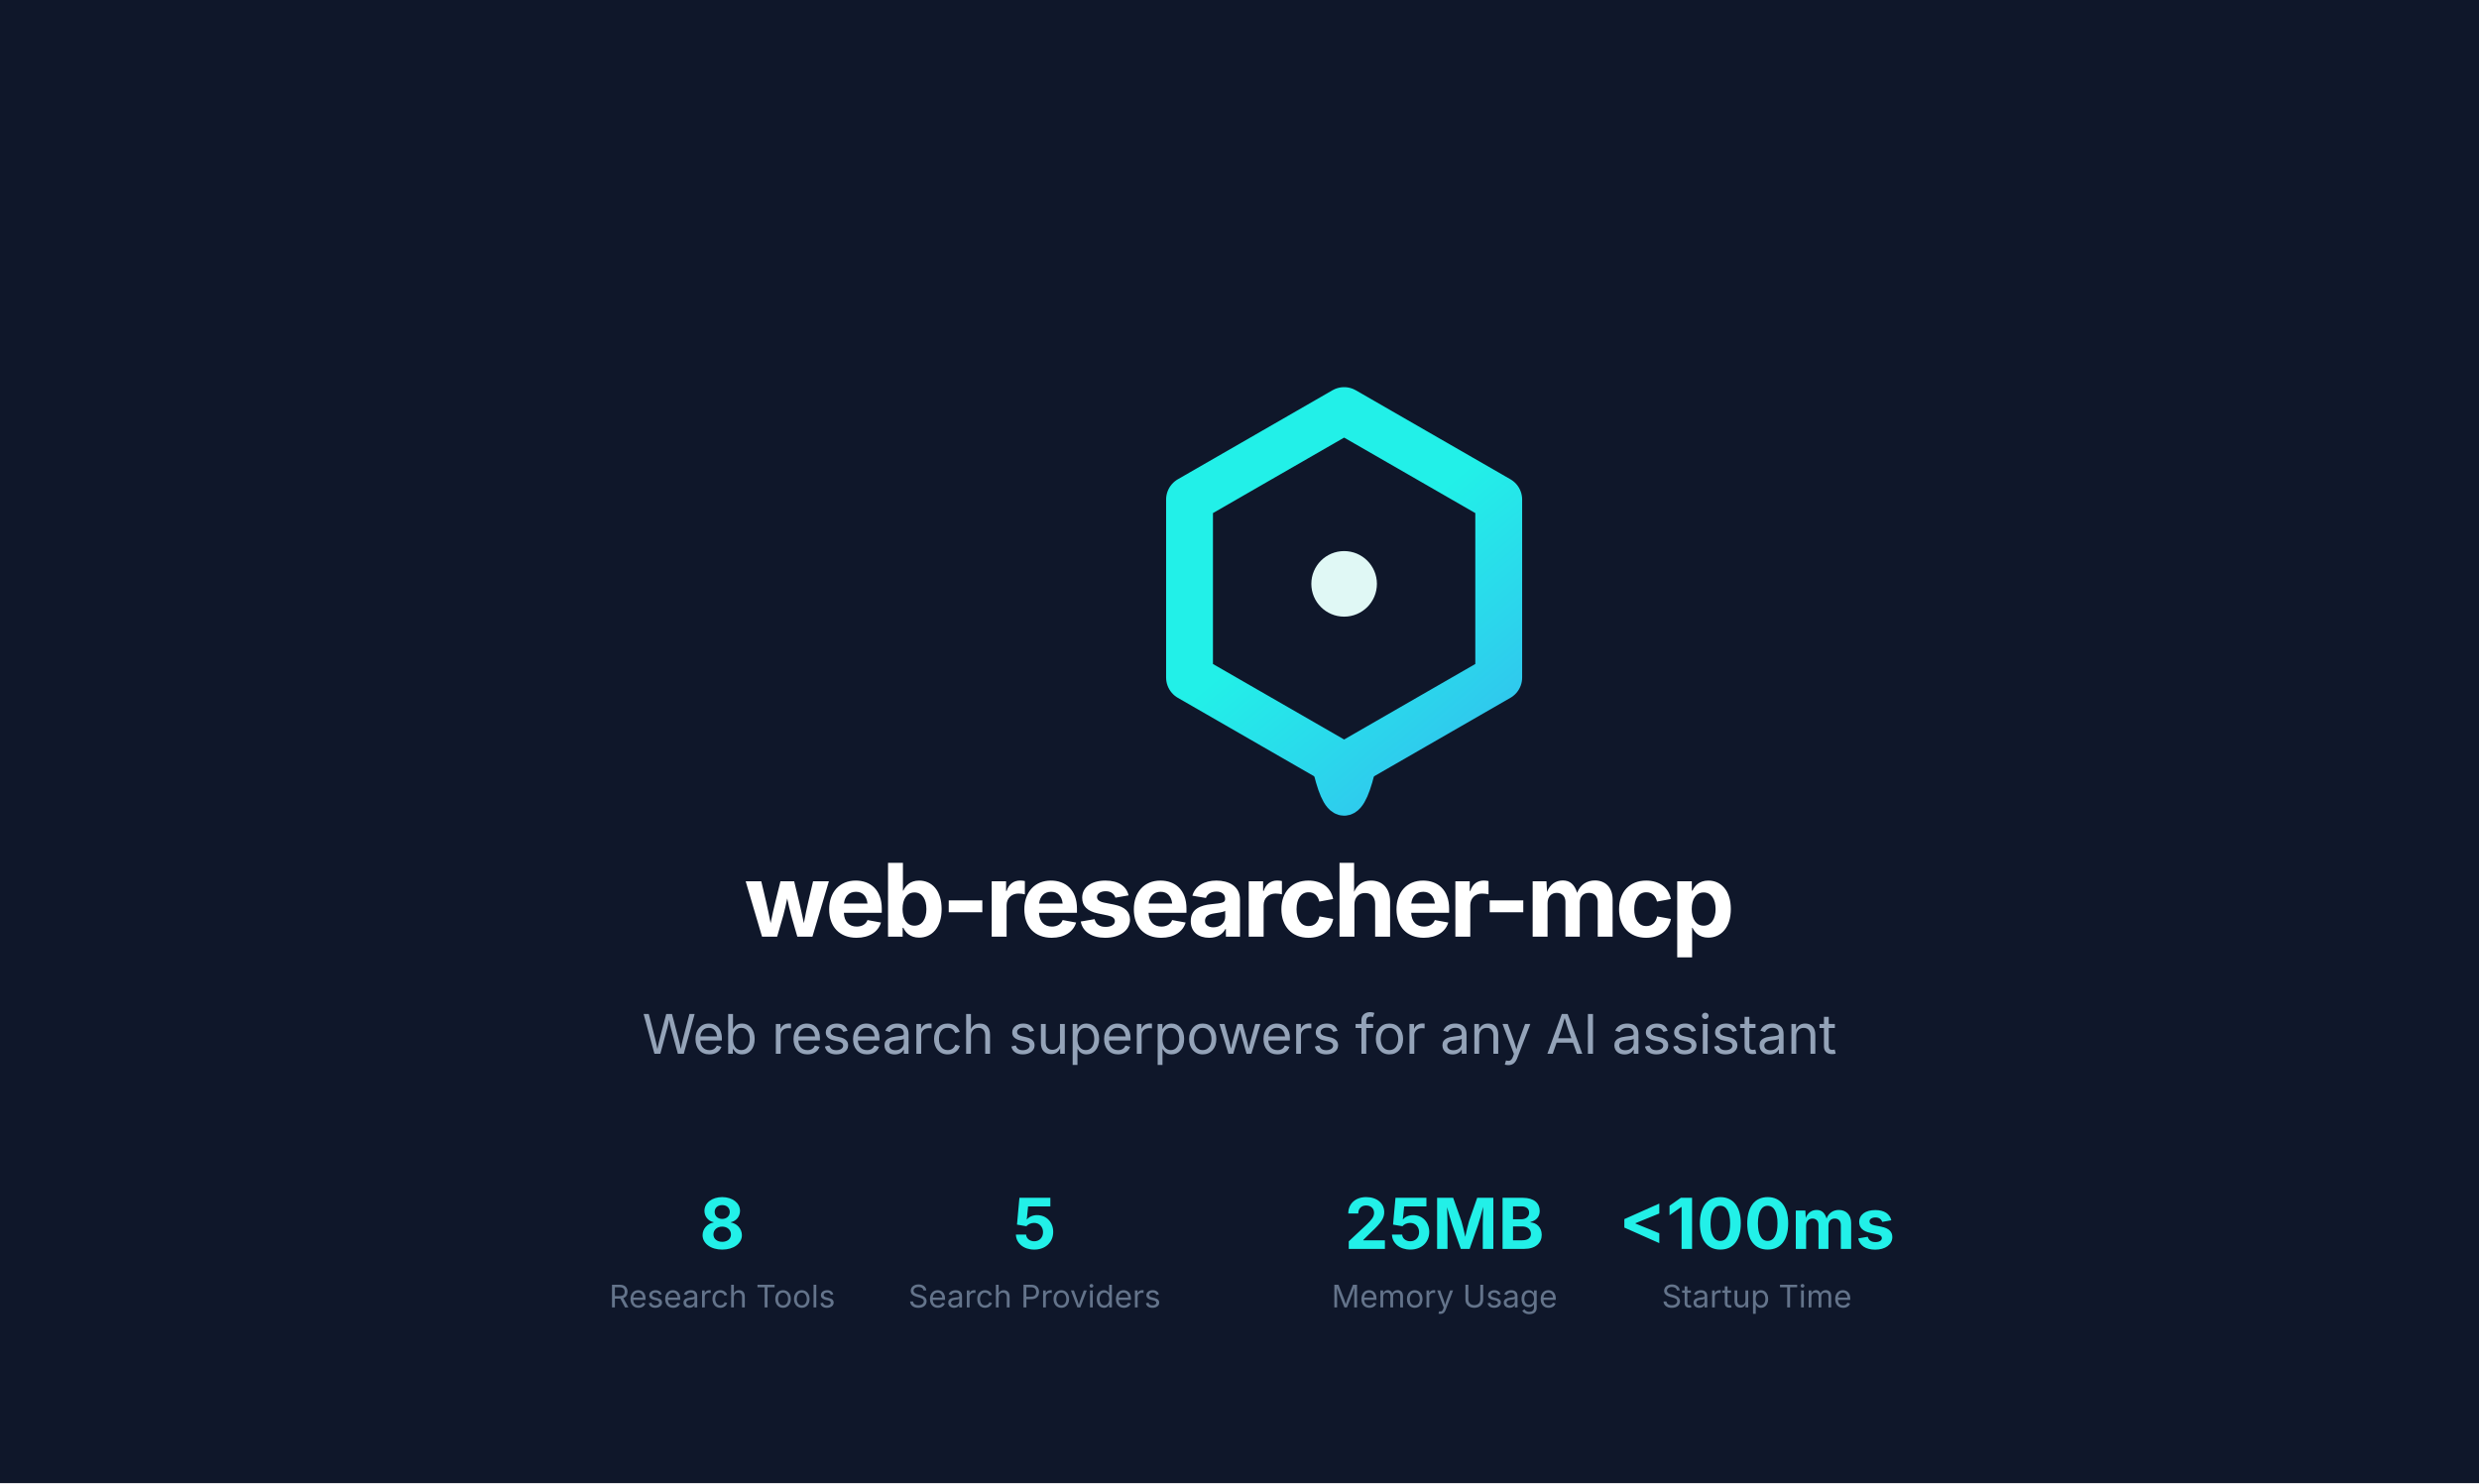
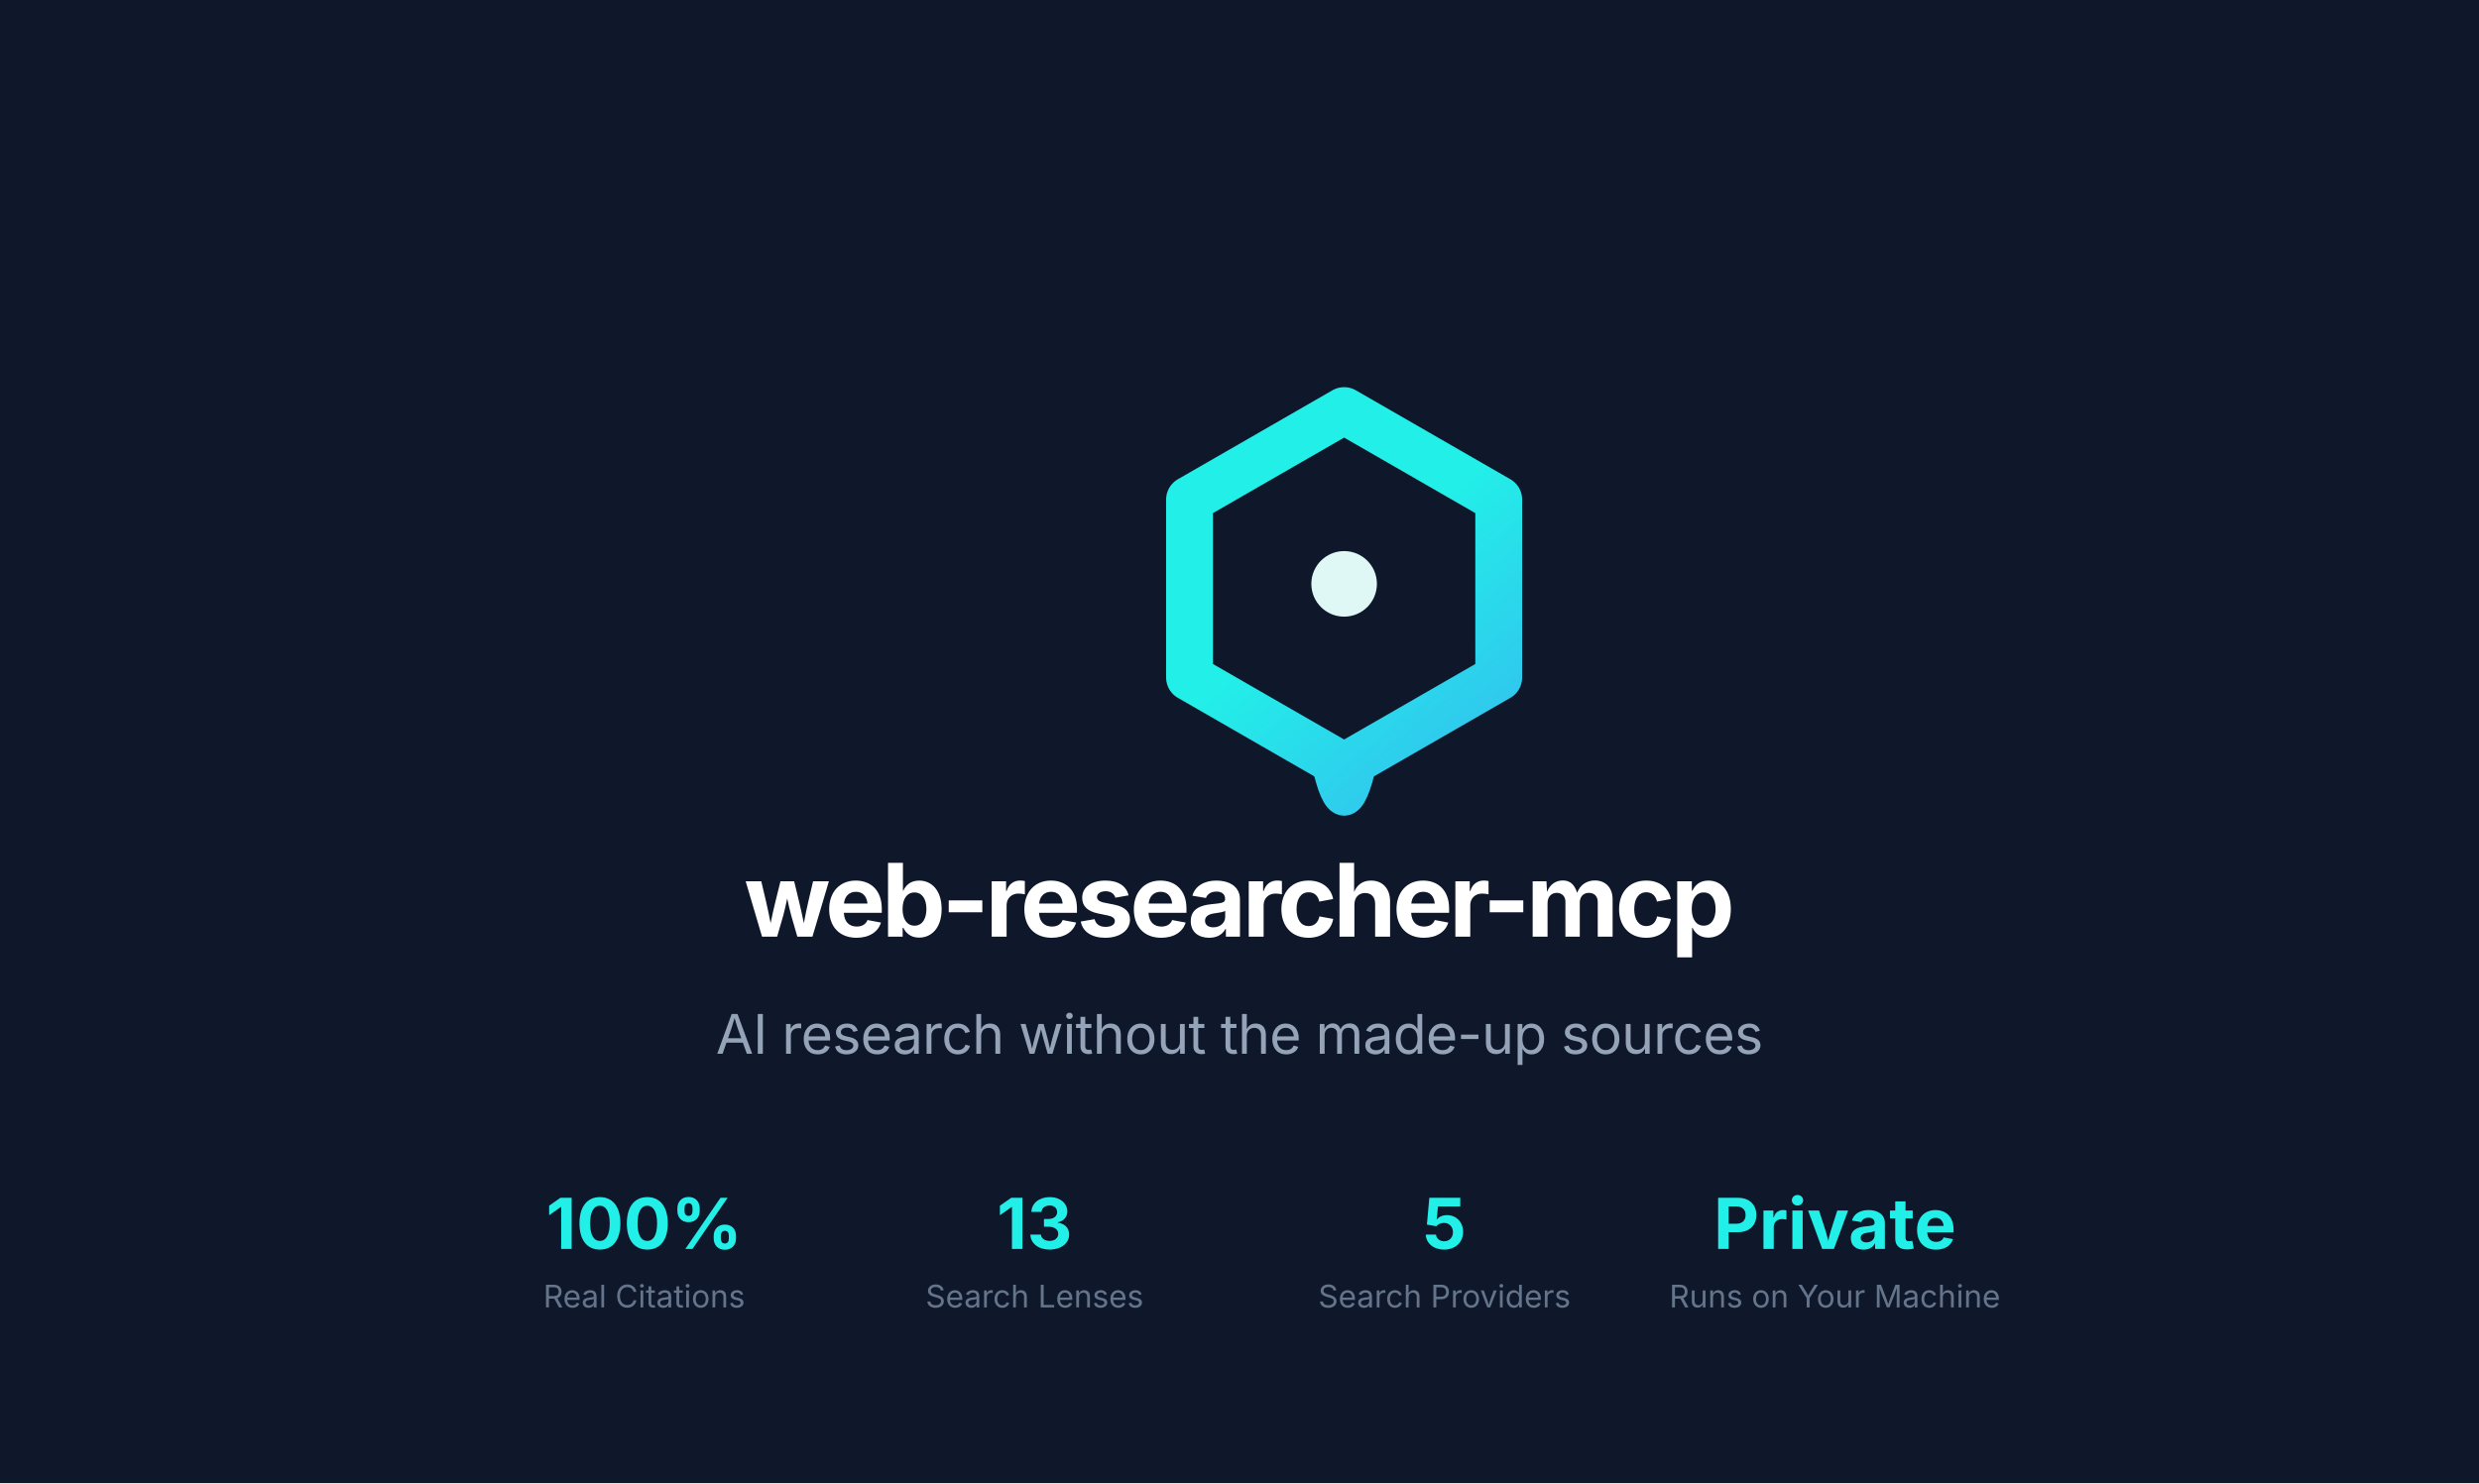
<svg xmlns="http://www.w3.org/2000/svg" viewBox="0 0 1270 760" fill="none">
  <rect width="1270" height="760" fill="#0F172A" />
  <defs>
    <linearGradient id="g1" x1="400" y1="100" x2="870" y2="660" gradientUnits="userSpaceOnUse">
      <stop offset="0%" stop-color="#22F0E8" />
      <stop offset="100%" stop-color="#5B4CFF" />
    </linearGradient>
  </defs>
  <g transform="translate(535, 160) scale(0.6)">
    <path d="M256 84 L388 160 L388 312 L256 388 L124 312 L124 160 Z" stroke="url(#g1)" stroke-width="40" stroke-linejoin="round" stroke-linecap="round" fill="none" />
    <path d="M242 384 Q256 448 270 384" stroke="url(#g1)" stroke-width="28" stroke-linecap="round" fill="none" />
    <circle cx="256" cy="232" r="28" fill="#E0F8F5" />
  </g>
  <text x="635" y="480" font-family="'Inter', 'SF Pro Display', sans-serif" font-size="52" font-weight="700" fill="#FFFFFF" letter-spacing="-2" text-anchor="middle" text-rendering="optimizeLegibility">web-researcher-mcp</text>
-   <text x="635" y="540" font-family="'Inter', 'SF Pro Display', sans-serif" font-size="28" font-weight="400" fill="#94A3B8" letter-spacing="-0.3" text-anchor="middle" text-rendering="optimizeLegibility">Web research superpowers for any AI assistant</text>
+   <text x="635" y="540" font-family="'Inter', 'SF Pro Display', sans-serif" font-size="28" font-weight="400" fill="#94A3B8" letter-spacing="-0.3" text-anchor="middle" text-rendering="optimizeLegibility">AI research without the made-up sources</text>
  <g font-family="'Inter', 'SF Pro Display', sans-serif" text-rendering="optimizeLegibility">
-     <text x="370" y="640" font-size="36" font-weight="700" fill="#22F0E8" text-anchor="middle">8</text>
-     <text x="370" y="670" font-size="16" font-weight="400" fill="#64748B" text-anchor="middle">Research Tools</text>
-     <text x="530" y="640" font-size="36" font-weight="700" fill="#22F0E8" text-anchor="middle">5</text>
-     <text x="530" y="670" font-size="16" font-weight="400" fill="#64748B" text-anchor="middle">Search Providers</text>
-     <text x="740" y="640" font-size="36" font-weight="700" fill="#22F0E8" text-anchor="middle">25MB</text>
-     <text x="740" y="670" font-size="16" font-weight="400" fill="#64748B" text-anchor="middle">Memory Usage</text>
-     <text x="900" y="640" font-size="36" font-weight="700" fill="#22F0E8" text-anchor="middle">&lt;100ms</text>
-     <text x="900" y="670" font-size="16" font-weight="400" fill="#64748B" text-anchor="middle">Startup Time</text>
+     <text x="330" y="640" font-size="36" font-weight="700" fill="#22F0E8" text-anchor="middle">100%</text>
+     <text x="330" y="670" font-size="16" font-weight="400" fill="#64748B" text-anchor="middle">Real Citations</text>
+     <text x="530" y="640" font-size="36" font-weight="700" fill="#22F0E8" text-anchor="middle">13</text>
+     <text x="530" y="670" font-size="16" font-weight="400" fill="#64748B" text-anchor="middle">Search Lenses</text>
+     <text x="740" y="640" font-size="36" font-weight="700" fill="#22F0E8" text-anchor="middle">5</text>
+     <text x="740" y="670" font-size="16" font-weight="400" fill="#64748B" text-anchor="middle">Search Providers</text>
+     <text x="940" y="640" font-size="36" font-weight="700" fill="#22F0E8" text-anchor="middle">Private</text>
+     <text x="940" y="670" font-size="16" font-weight="400" fill="#64748B" text-anchor="middle">Runs on Your Machine</text>
  </g>
</svg>
